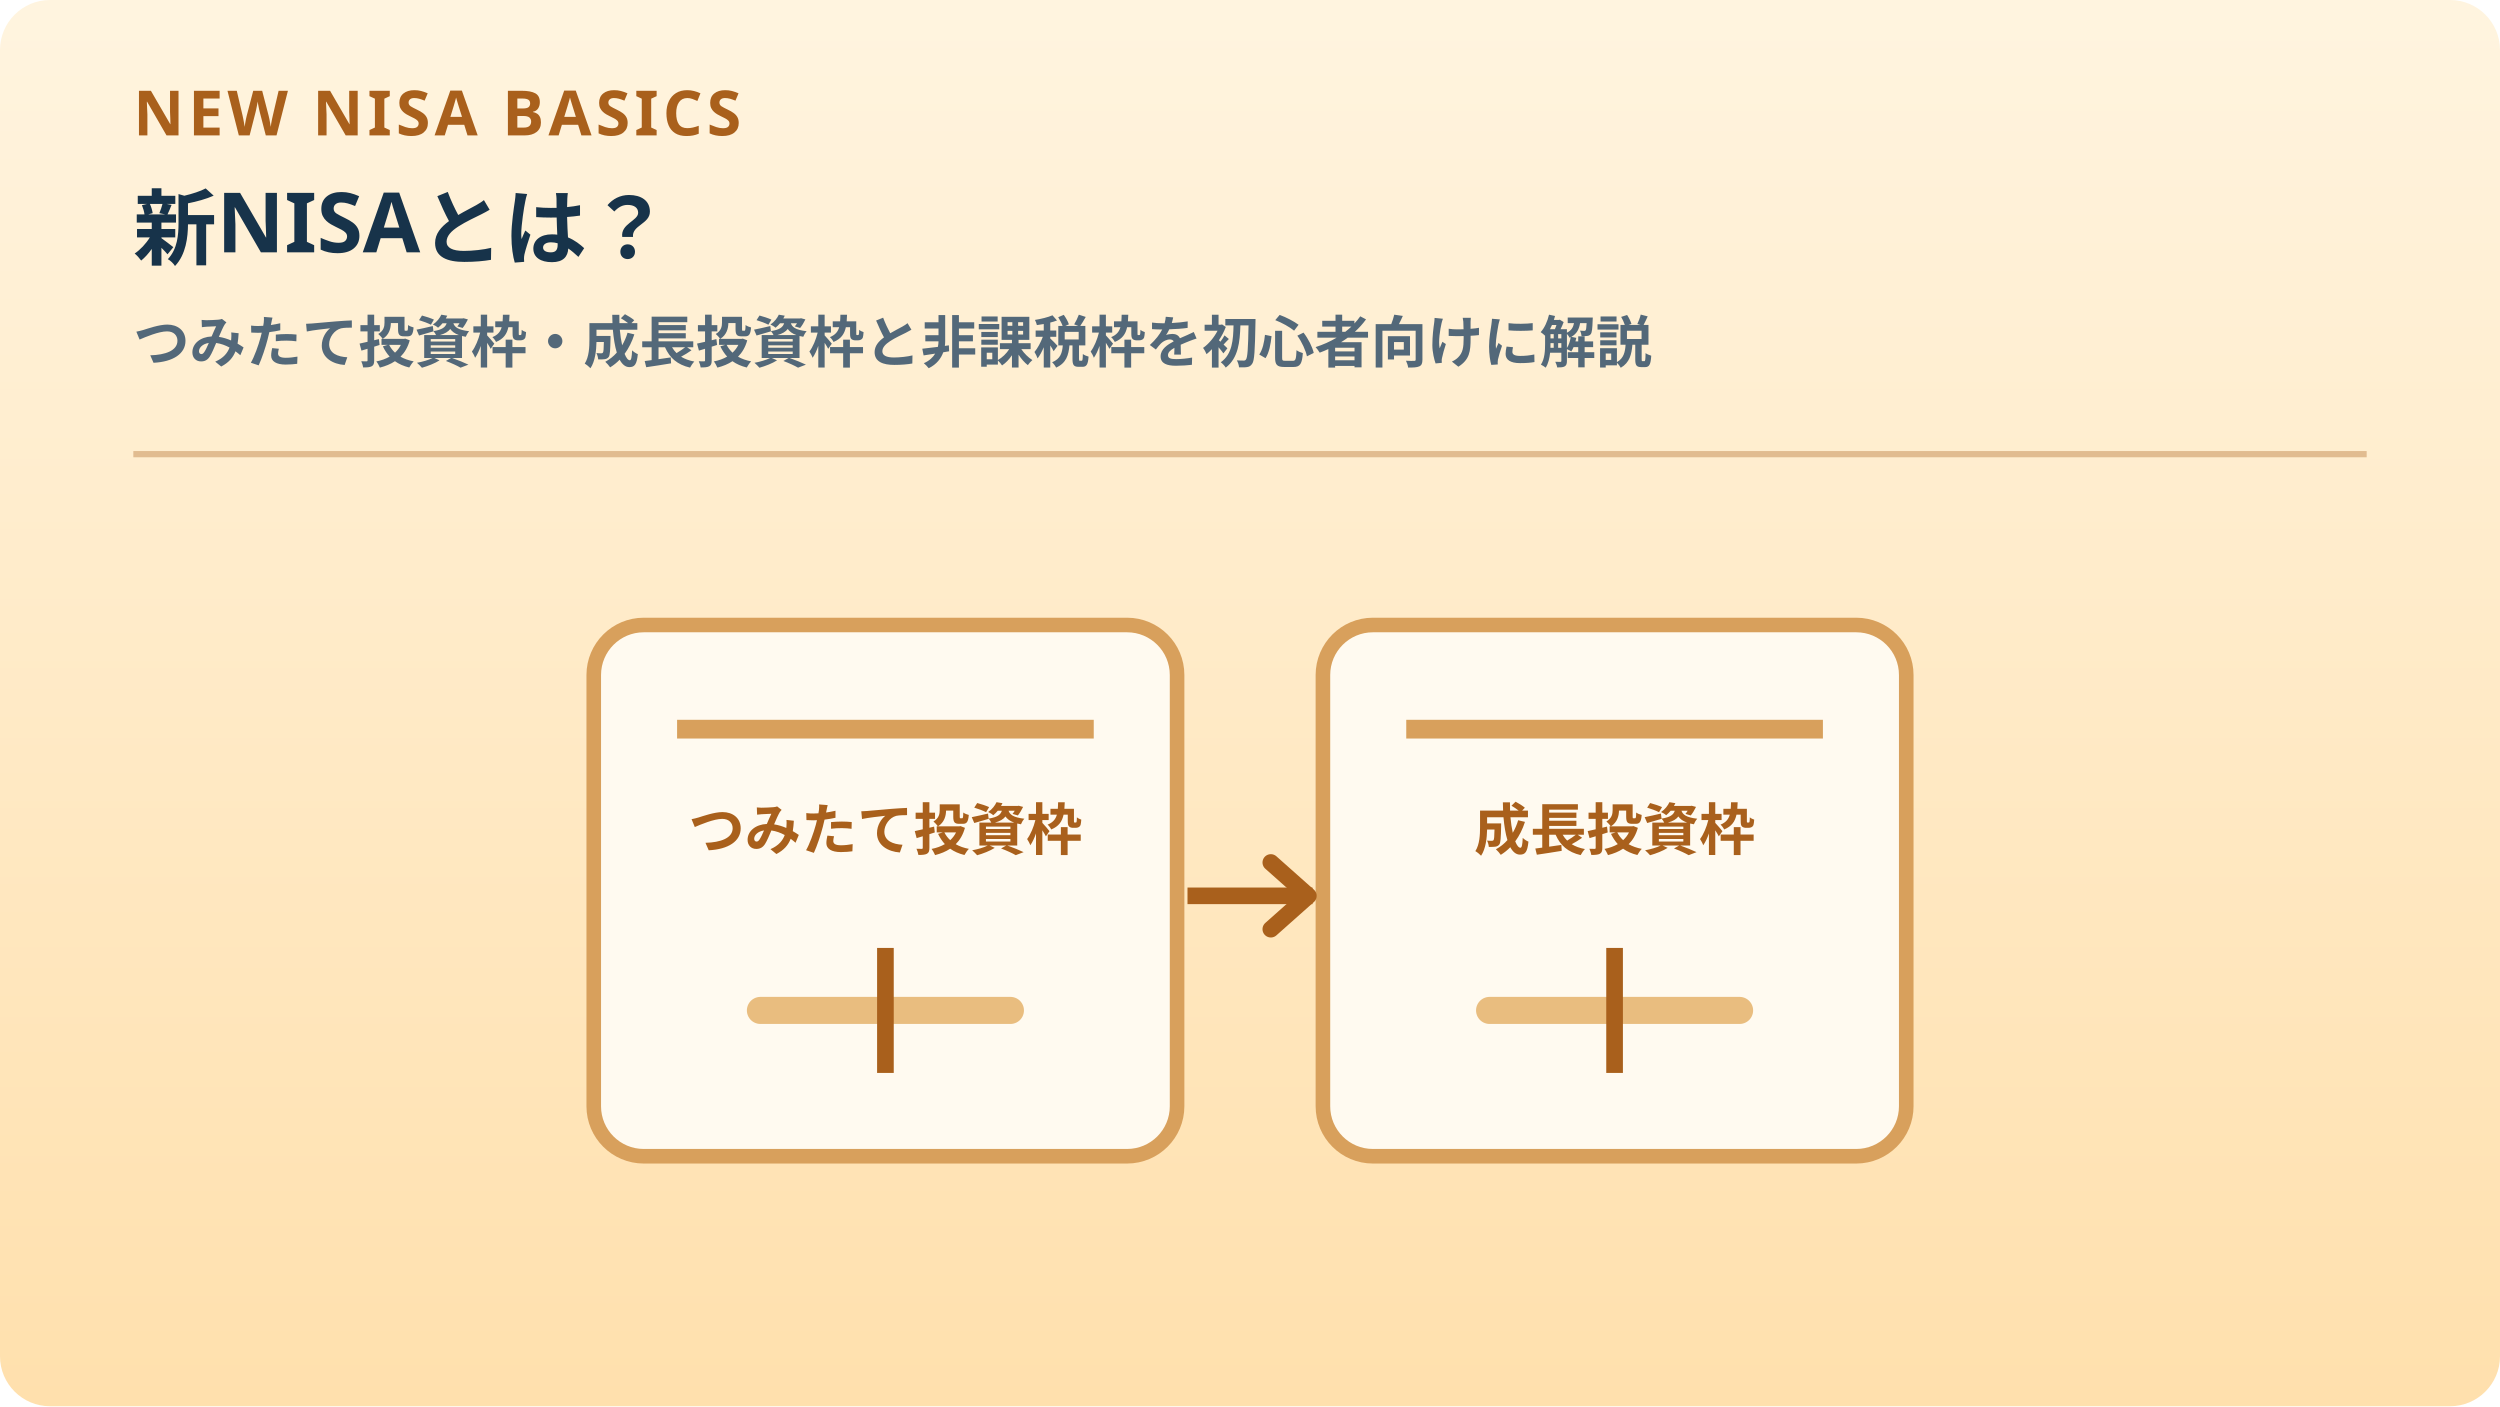
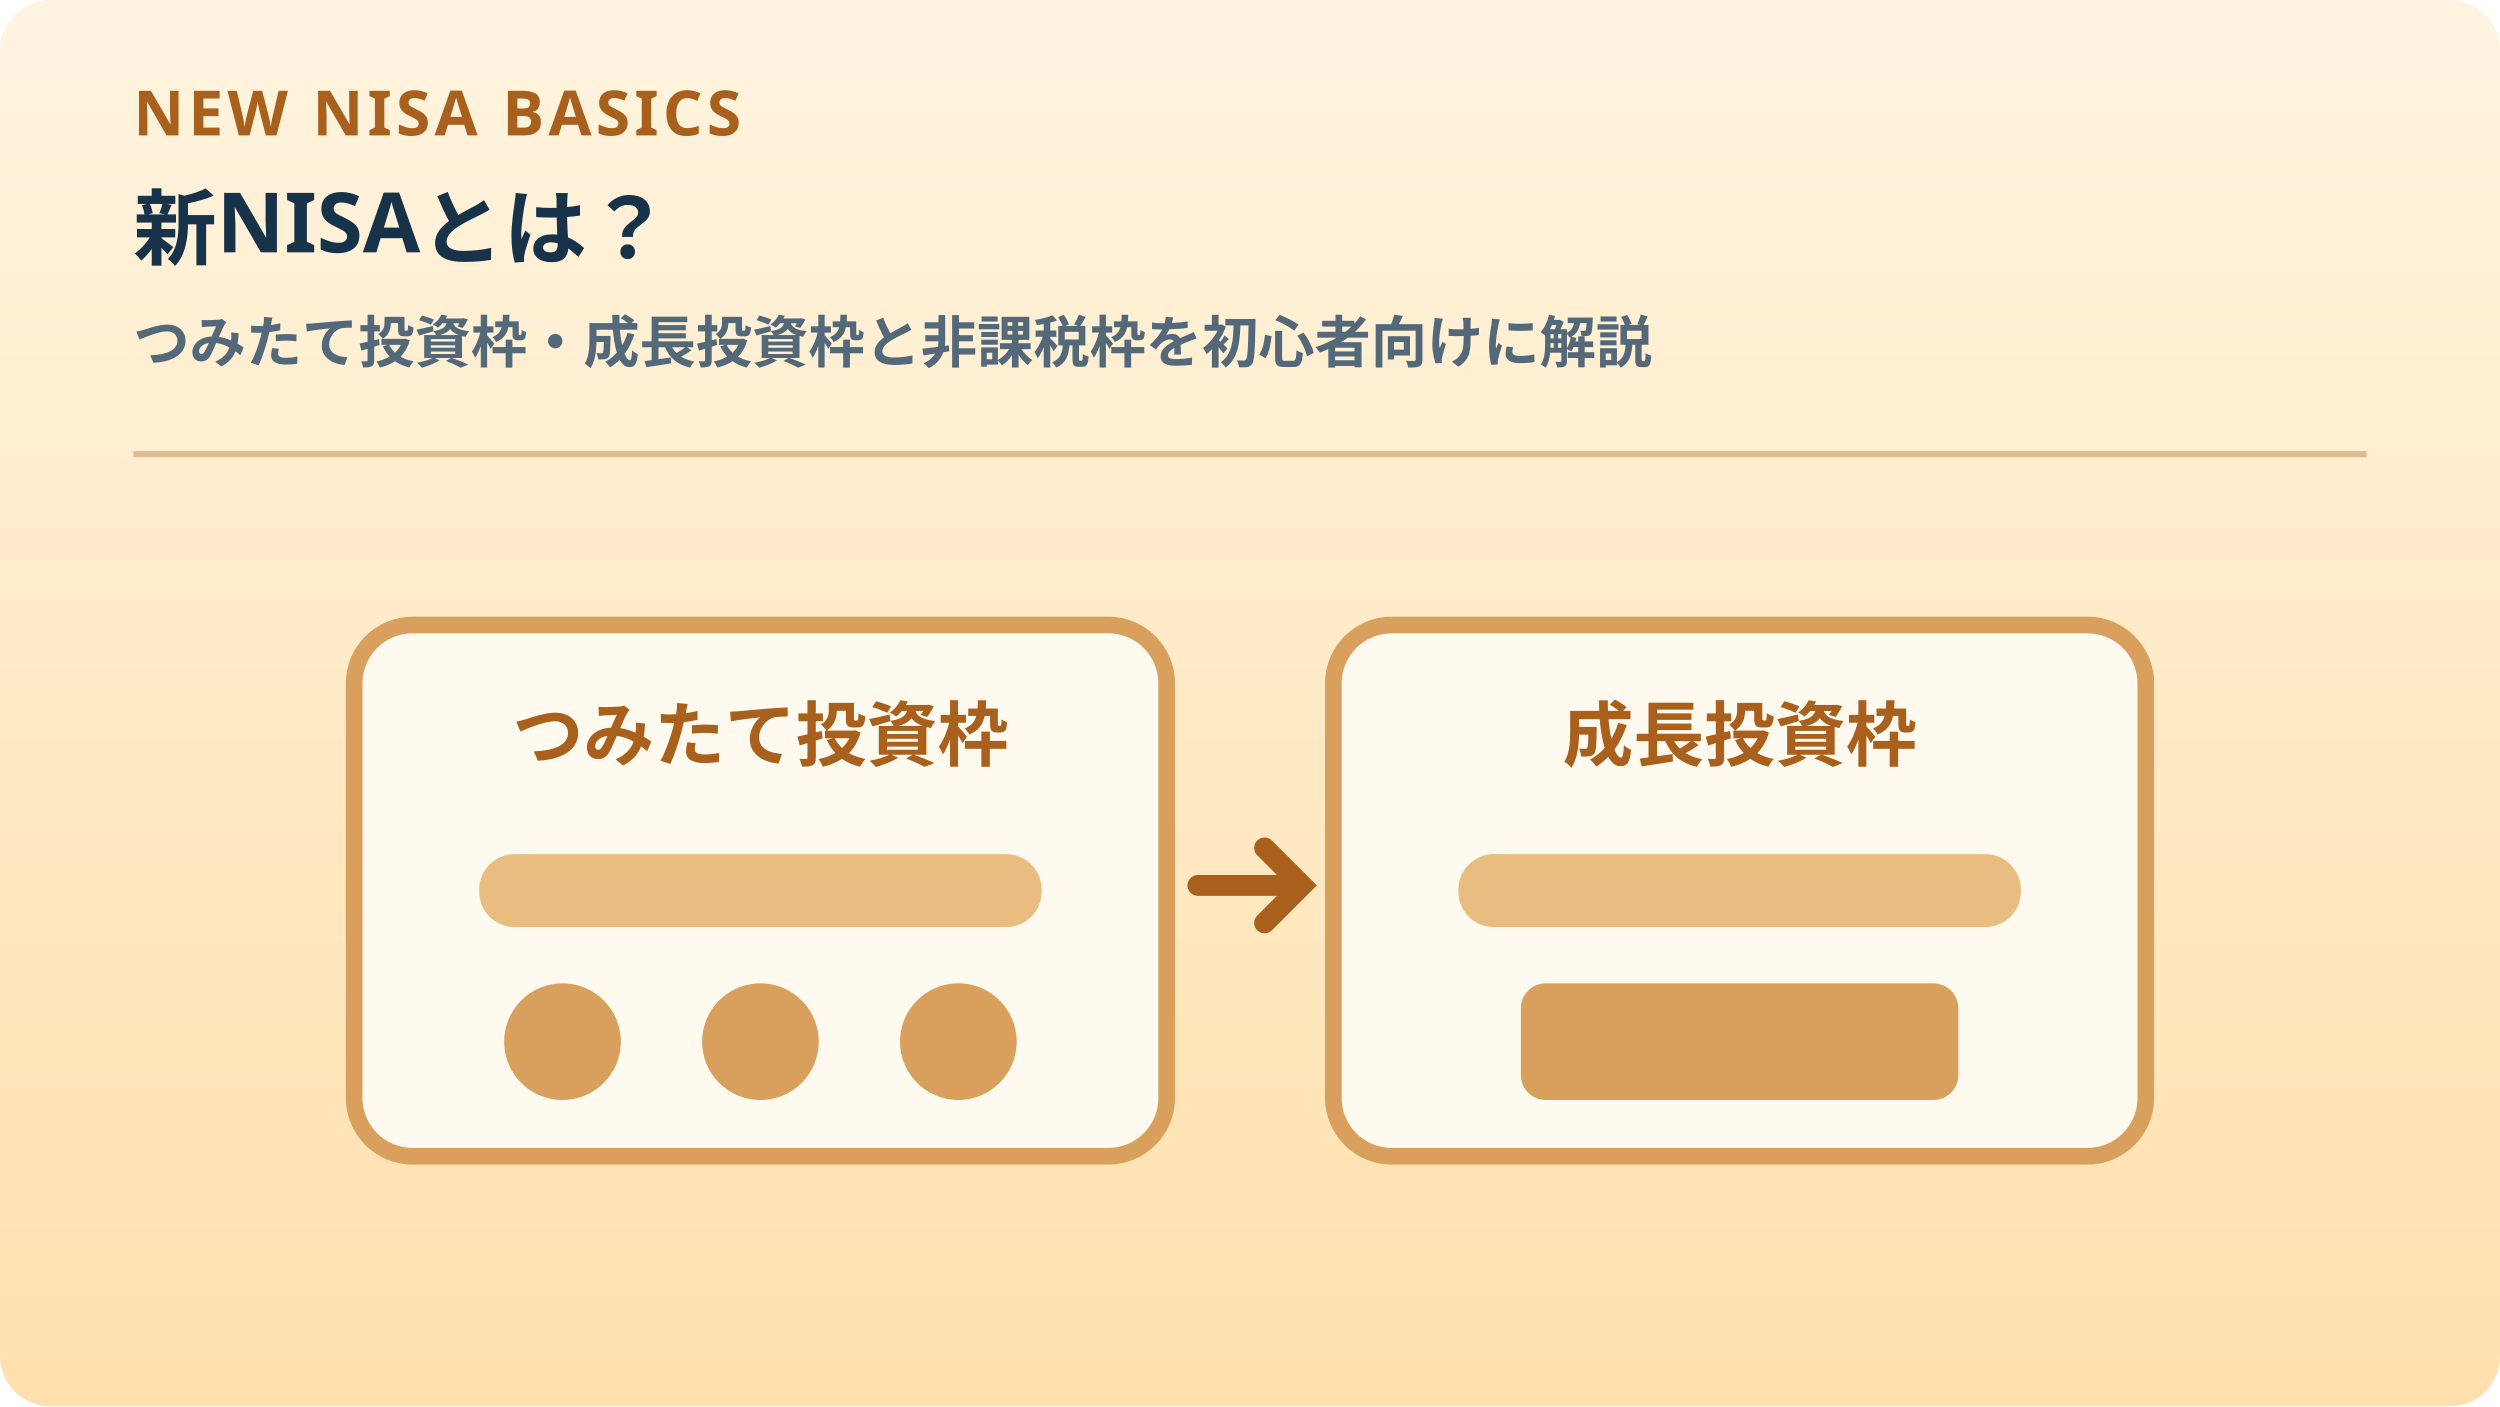
<svg xmlns="http://www.w3.org/2000/svg" width="1200" height="675" viewBox="0 0 1200 675" role="img" aria-label="新NISAとは？つみたて投資枠・成長投資枠と非課税枠を初心者向けに解説">
  <defs>
    <linearGradient id="bg" x1="0" y1="0" x2="0" y2="1">
      <stop stop-color="#fff4df" />
      <stop offset="1" stop-color="#ffe0ad" />
    </linearGradient>
  </defs>
  <rect width="1200" height="675" rx="24" fill="url(#bg)" />
  <text x="64" y="65" font-family="sans-serif" font-size="30" font-weight="700" letter-spacing="2" fill="#a9601c">NEW NISA BASICS</text>
  <text x="64" y="124" font-family="sans-serif" font-size="40" font-weight="800" fill="#17334a">新NISAとは？</text>
  <text x="64" y="174" font-family="sans-serif" font-size="27" font-weight="700" fill="#536879">つみたて投資枠・成長投資枠と非課税枠を初心者向けに解説</text>
  <path d="M64 218H1136" stroke="#a9601c" stroke-opacity=".35" stroke-width="3" />
-   <g stroke-linejoin="round">
-     <rect x="285" y="300" width="280" height="255" rx="24" fill="#fffaf0" stroke="#d8a05c" stroke-width="7" />
-     <rect x="635" y="300" width="280" height="255" rx="24" fill="#fffaf0" stroke="#d8a05c" stroke-width="7" />
-     <path d="M325 350h200M675 350h200" stroke="#d8a05c" stroke-width="9" />
-     <text x="425" y="408" text-anchor="middle" font-size="27" font-weight="700" fill="#a9601c">つみたて投資枠</text>
-     <text x="775" y="408" text-anchor="middle" font-size="27" font-weight="700" fill="#a9601c">成長投資枠</text>
-     <path d="M365 485h120M715 485h120" stroke="#e9bd7f" stroke-width="13" stroke-linecap="round" />
-     <path d="M425 455v60M775 455v60" stroke="#a9601c" stroke-width="8" />
-     <path d="M570 430h60" stroke="#a9601c" stroke-width="8" />
-     <path d="M610 414l18 16-18 16" fill="none" stroke="#a9601c" stroke-width="8" stroke-linecap="round" />
+   <g>
+     <rect x="170" y="300" width="390" height="255" rx="28" fill="#fffaf0" stroke="#d8a05c" stroke-width="8" />
+     <rect x="640" y="300" width="390" height="255" rx="28" fill="#fffaf0" stroke="#d8a05c" stroke-width="8" />
+     <text x="365" y="365" text-anchor="middle" font-family="sans-serif" font-size="34" font-weight="800" fill="#a9601c">つみたて投資枠</text>
+     <text x="835" y="365" text-anchor="middle" font-family="sans-serif" font-size="34" font-weight="800" fill="#a9601c">成長投資枠</text>
+     <g fill="#e9bd7f">
+       <rect x="230" y="410" width="270" height="35" rx="17" />
+       <rect x="700" y="410" width="270" height="35" rx="17" />
+     </g>
+     <g fill="#d8a05c">
+       <circle cx="270" cy="500" r="28" />
+       <circle cx="365" cy="500" r="28" />
+       <circle cx="460" cy="500" r="28" />
+       <rect x="730" y="472" width="210" height="56" rx="12" />
+     </g>
+     <path d="M575 425h50m-18-18 18 18-18 18" fill="none" stroke="#a9601c" stroke-width="10" stroke-linecap="round" />
  </g>
</svg>
